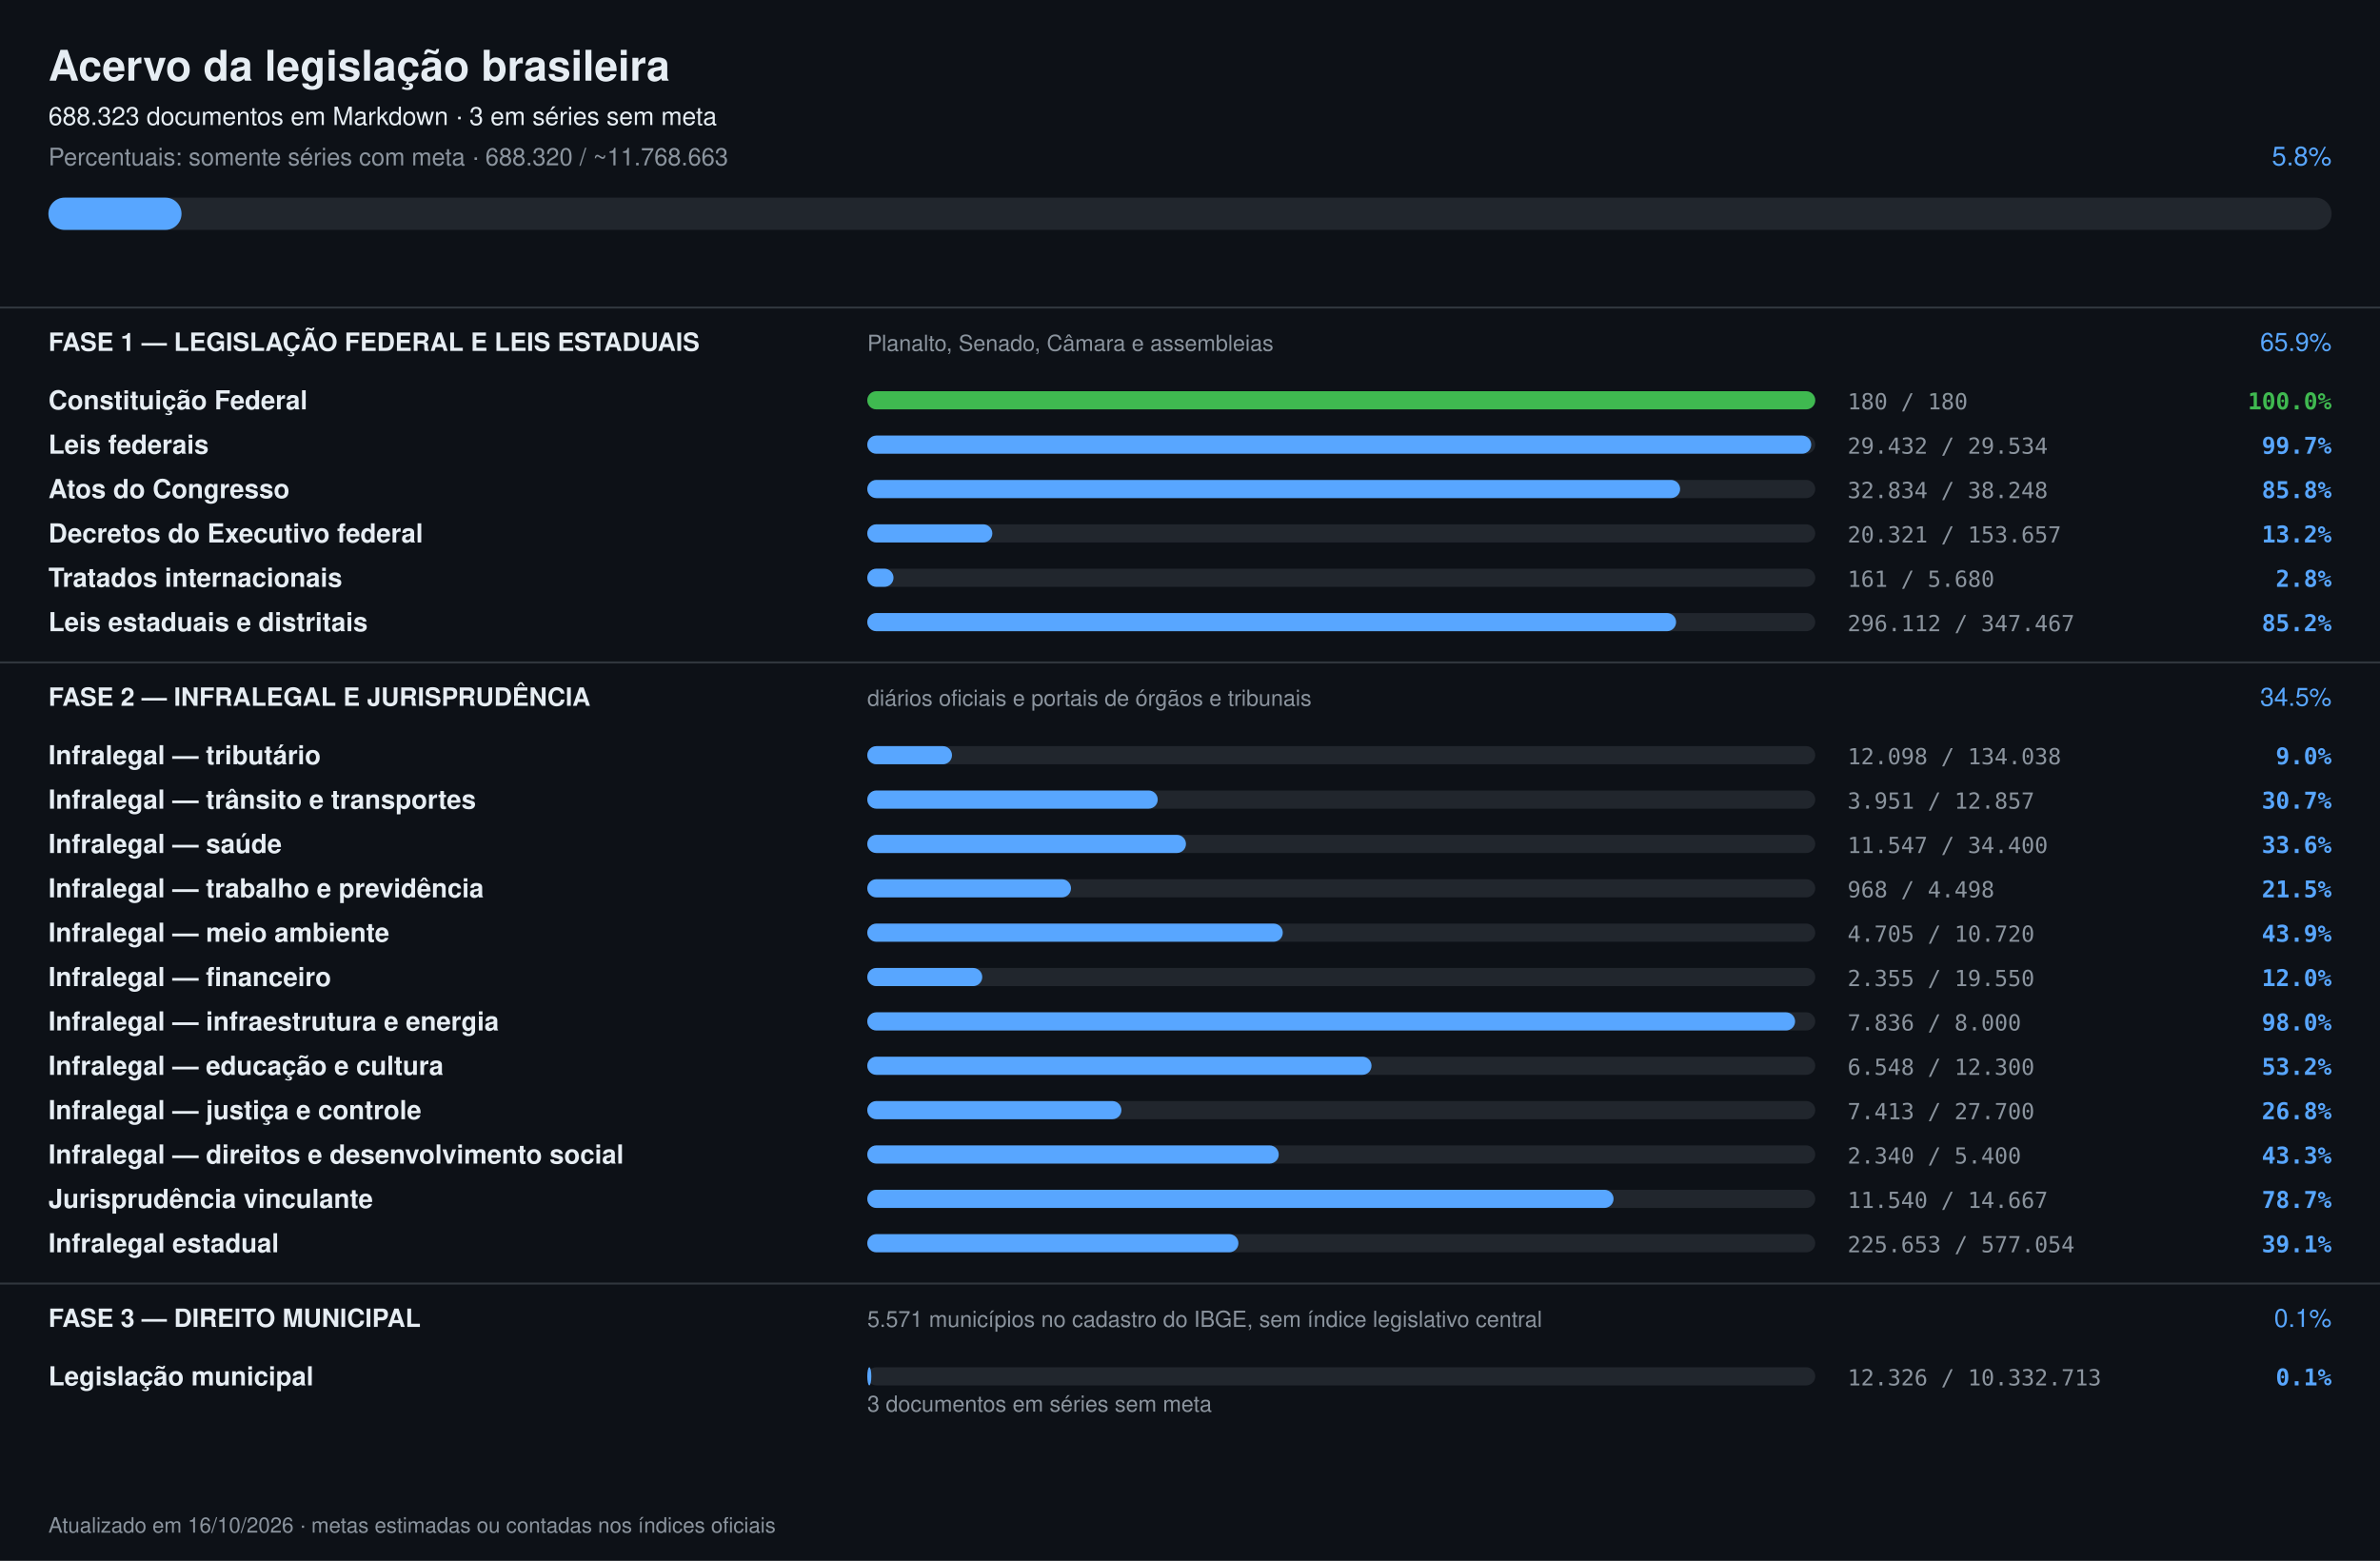
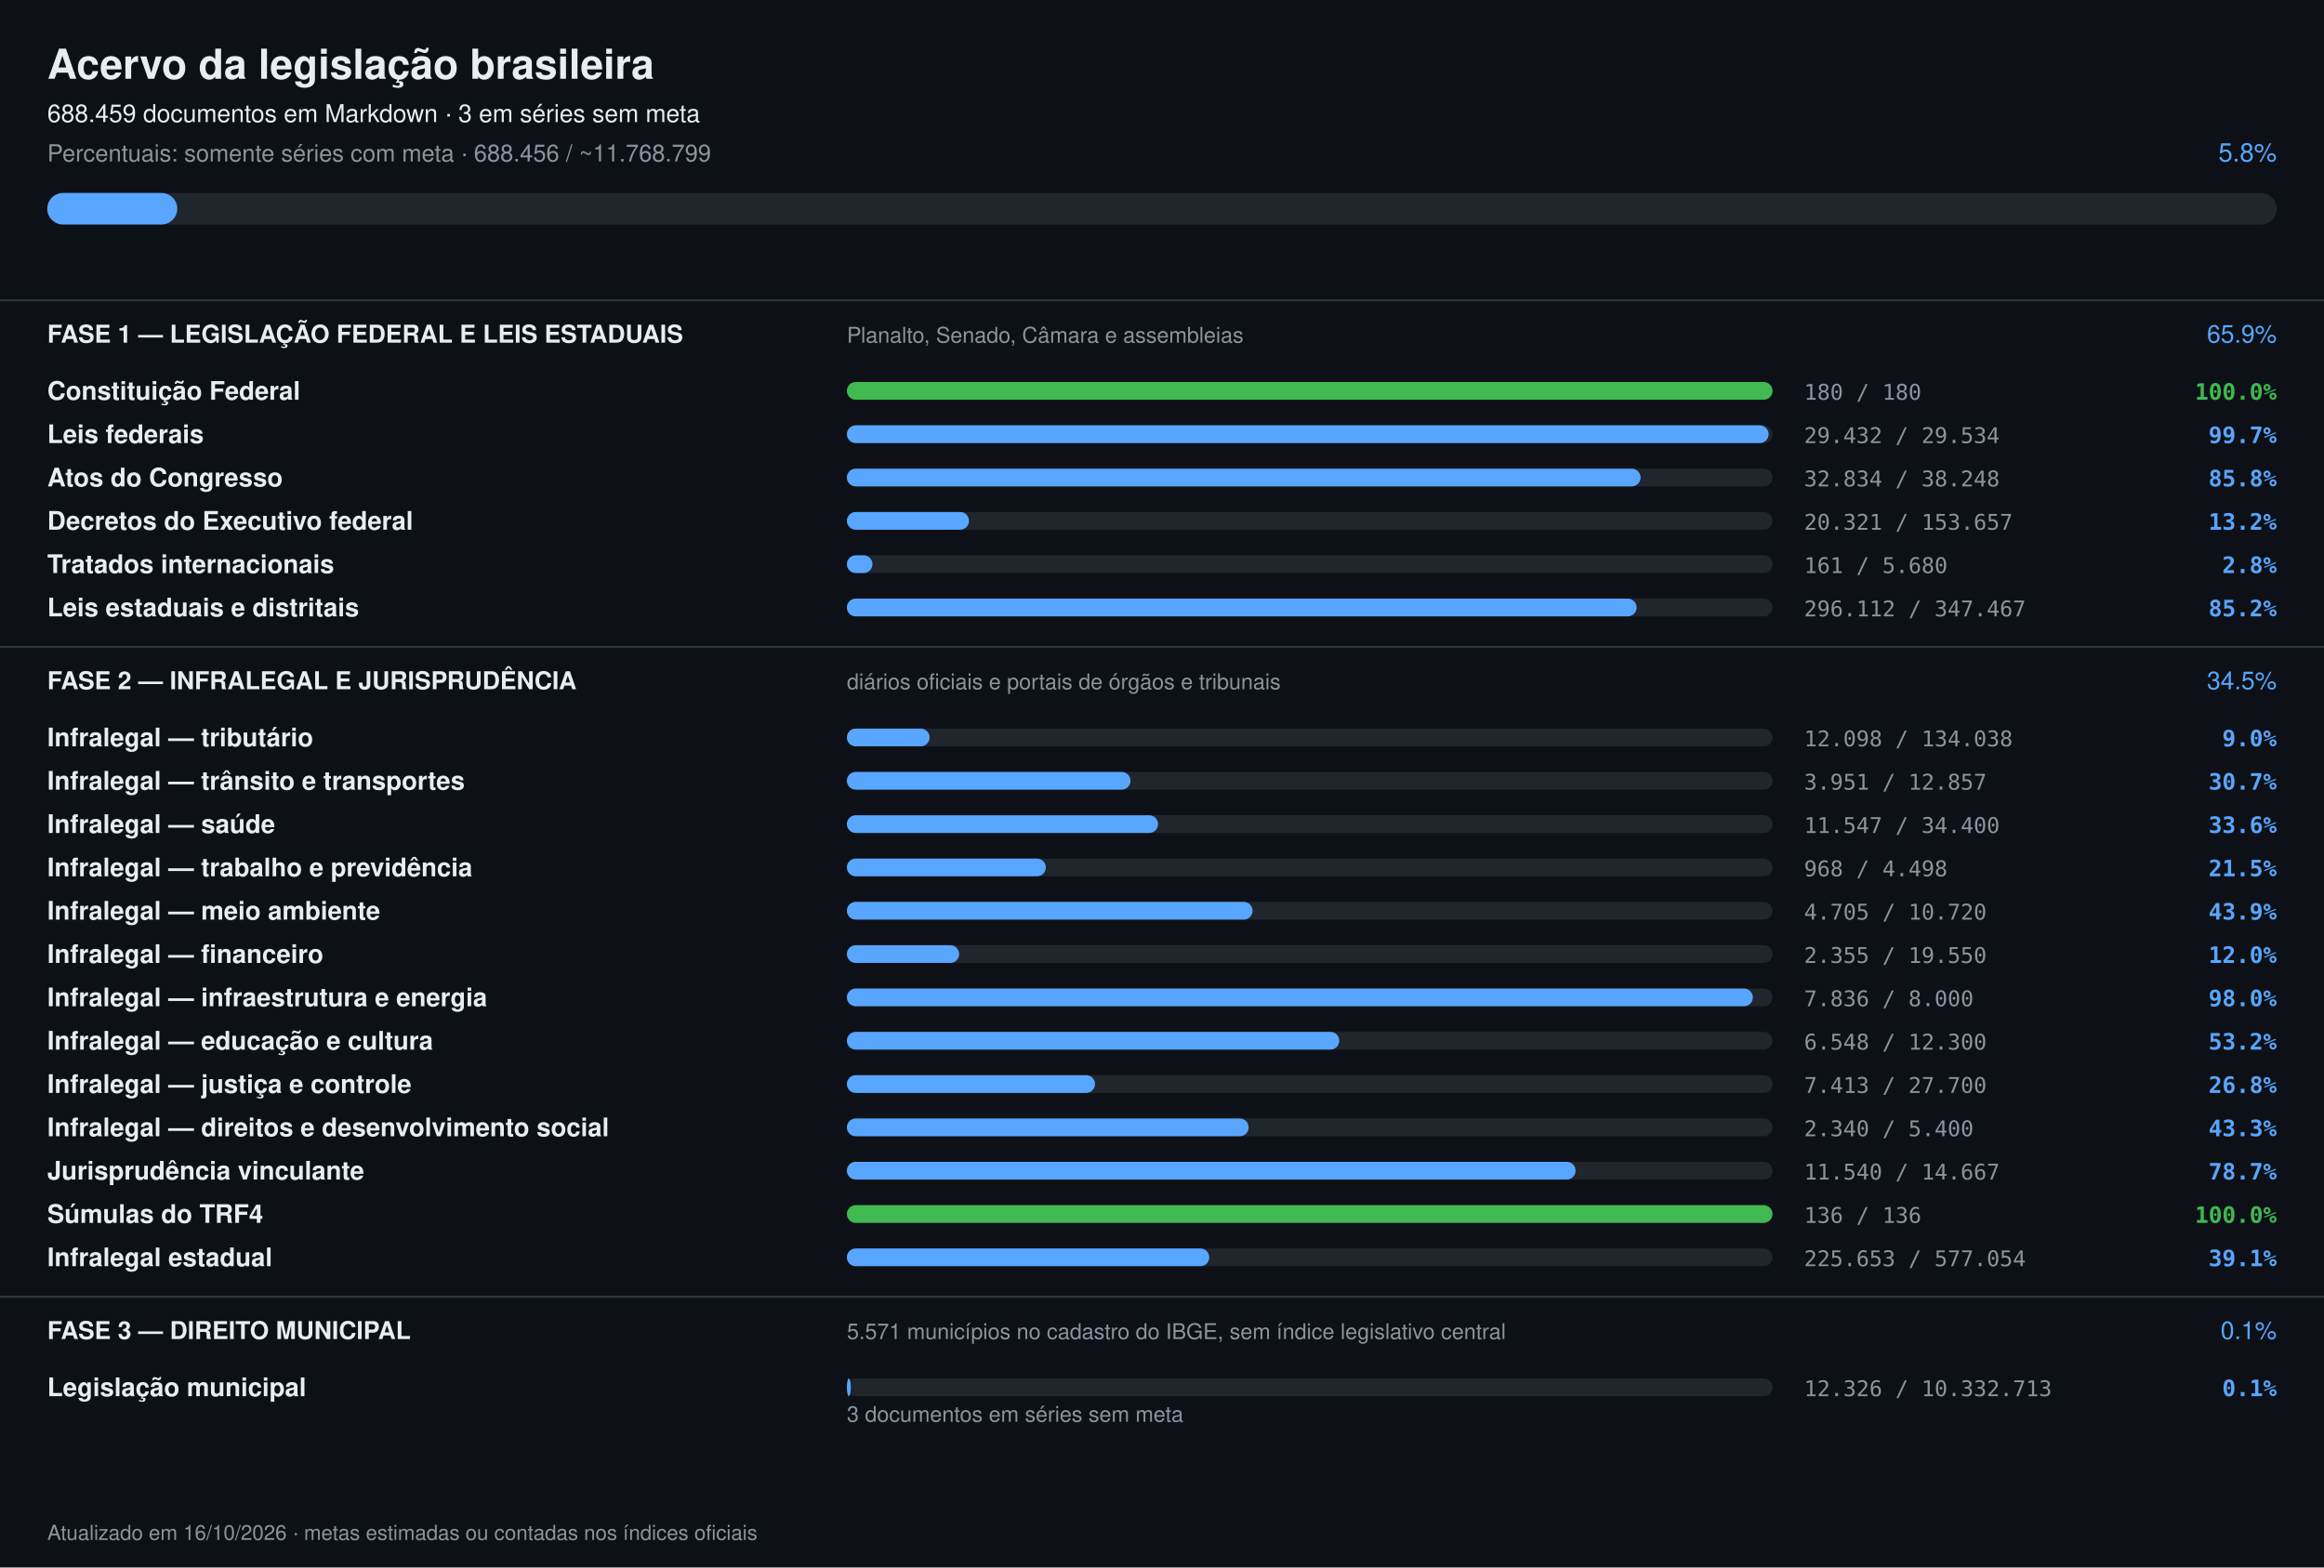
- <svg xmlns="http://www.w3.org/2000/svg" width="1180" height="774" viewBox="0 0 1180 774" font-family="-apple-system,Segoe UI,Helvetica,Arial,sans-serif">
-   <rect width="1180" height="774" fill="#0d1117" />
+ <svg xmlns="http://www.w3.org/2000/svg" width="1180" height="796" viewBox="0 0 1180 796" font-family="-apple-system,Segoe UI,Helvetica,Arial,sans-serif">
+   <rect width="1180" height="796" fill="#0d1117" />
  <text x="24" y="40" font-size="21" font-weight="700" fill="#e6edf3">Acervo da legislação brasileira</text>
-   <text x="24" y="62" font-size="12.5" fill="#e6edf3">688.323 documentos em Markdown · 3 em séries sem meta</text>
-   <text x="24" y="82" font-size="12" fill="#8b949e">Percentuais: somente séries com meta · 688.320 / ~11.768.663</text>
+   <text x="24" y="62" font-size="12.5" fill="#e6edf3">688.459 documentos em Markdown · 3 em séries sem meta</text>
+   <text x="24" y="82" font-size="12" fill="#8b949e">Percentuais: somente séries com meta · 688.456 / ~11.768.799</text>
  <text x="1156" y="82" font-size="13" text-anchor="end" fill="#58a6ff">5.8%</text>
  <rect x="24" y="98" width="1132" height="16" rx="8" fill="#21262d" />
  <rect x="24" y="98" width="66" height="16" rx="8" fill="#58a6ff" />
  <rect x="0" y="152" width="1180" height="1" fill="#30363d" />
  <text x="24" y="174" font-size="12.5" font-weight="700" fill="#e6edf3">FASE 1 — LEGISLAÇÃO FEDERAL E LEIS ESTADUAIS</text>
  <text x="430" y="174" font-size="11" fill="#8b949e">Planalto, Senado, Câmara e assembleias</text>
  <text x="1156" y="174" font-size="12.5" text-anchor="end" fill="#58a6ff">65.9%</text>
  <text x="24" y="203" font-size="13" font-weight="600" fill="#e6edf3">Constituição Federal</text>
  <rect x="430" y="194" width="470" height="9" rx="4.5" fill="#21262d" />
  <rect x="430" y="194" width="470" height="9" rx="4.5" fill="#3fb950" />
  <text x="916" y="203" font-size="11" fill="#8b949e" font-family="ui-monospace,monospace">180 / 180</text>
  <text x="1156" y="203" font-size="11.5" text-anchor="end" font-weight="600" fill="#3fb950" font-family="ui-monospace,monospace">100.0%</text>
  <text x="24" y="225" font-size="13" font-weight="600" fill="#e6edf3">Leis federais</text>
  <rect x="430" y="216" width="470" height="9" rx="4.5" fill="#21262d" />
  <rect x="430" y="216" width="468" height="9" rx="4.5" fill="#58a6ff" />
  <text x="916" y="225" font-size="11" fill="#8b949e" font-family="ui-monospace,monospace">29.432 / 29.534</text>
  <text x="1156" y="225" font-size="11.5" text-anchor="end" font-weight="600" fill="#58a6ff" font-family="ui-monospace,monospace">99.7%</text>
  <text x="24" y="247" font-size="13" font-weight="600" fill="#e6edf3">Atos do Congresso</text>
  <rect x="430" y="238" width="470" height="9" rx="4.5" fill="#21262d" />
  <rect x="430" y="238" width="403" height="9" rx="4.5" fill="#58a6ff" />
  <text x="916" y="247" font-size="11" fill="#8b949e" font-family="ui-monospace,monospace">32.834 / 38.248</text>
  <text x="1156" y="247" font-size="11.5" text-anchor="end" font-weight="600" fill="#58a6ff" font-family="ui-monospace,monospace">85.8%</text>
  <text x="24" y="269" font-size="13" font-weight="600" fill="#e6edf3">Decretos do Executivo federal</text>
  <rect x="430" y="260" width="470" height="9" rx="4.5" fill="#21262d" />
  <rect x="430" y="260" width="62" height="9" rx="4.5" fill="#58a6ff" />
  <text x="916" y="269" font-size="11" fill="#8b949e" font-family="ui-monospace,monospace">20.321 / 153.657</text>
  <text x="1156" y="269" font-size="11.5" text-anchor="end" font-weight="600" fill="#58a6ff" font-family="ui-monospace,monospace">13.2%</text>
  <text x="24" y="291" font-size="13" font-weight="600" fill="#e6edf3">Tratados internacionais</text>
  <rect x="430" y="282" width="470" height="9" rx="4.5" fill="#21262d" />
  <rect x="430" y="282" width="13" height="9" rx="4.5" fill="#58a6ff" />
  <text x="916" y="291" font-size="11" fill="#8b949e" font-family="ui-monospace,monospace">161 / 5.680</text>
  <text x="1156" y="291" font-size="11.5" text-anchor="end" font-weight="600" fill="#58a6ff" font-family="ui-monospace,monospace">2.8%</text>
  <text x="24" y="313" font-size="13" font-weight="600" fill="#e6edf3">Leis estaduais e distritais</text>
  <rect x="430" y="304" width="470" height="9" rx="4.5" fill="#21262d" />
  <rect x="430" y="304" width="401" height="9" rx="4.5" fill="#58a6ff" />
  <text x="916" y="313" font-size="11" fill="#8b949e" font-family="ui-monospace,monospace">296.112 / 347.467</text>
  <text x="1156" y="313" font-size="11.5" text-anchor="end" font-weight="600" fill="#58a6ff" font-family="ui-monospace,monospace">85.2%</text>
  <rect x="0" y="328" width="1180" height="1" fill="#30363d" />
  <text x="24" y="350" font-size="12.5" font-weight="700" fill="#e6edf3">FASE 2 — INFRALEGAL E JURISPRUDÊNCIA</text>
  <text x="430" y="350" font-size="11" fill="#8b949e">diários oficiais e portais de órgãos e tribunais</text>
  <text x="1156" y="350" font-size="12.5" text-anchor="end" fill="#58a6ff">34.5%</text>
  <text x="24" y="379" font-size="13" font-weight="600" fill="#e6edf3">Infralegal — tributário</text>
  <rect x="430" y="370" width="470" height="9" rx="4.5" fill="#21262d" />
  <rect x="430" y="370" width="42" height="9" rx="4.5" fill="#58a6ff" />
  <text x="916" y="379" font-size="11" fill="#8b949e" font-family="ui-monospace,monospace">12.098 / 134.038</text>
  <text x="1156" y="379" font-size="11.5" text-anchor="end" font-weight="600" fill="#58a6ff" font-family="ui-monospace,monospace">9.0%</text>
  <text x="24" y="401" font-size="13" font-weight="600" fill="#e6edf3">Infralegal — trânsito e transportes</text>
  <rect x="430" y="392" width="470" height="9" rx="4.5" fill="#21262d" />
  <rect x="430" y="392" width="144" height="9" rx="4.5" fill="#58a6ff" />
  <text x="916" y="401" font-size="11" fill="#8b949e" font-family="ui-monospace,monospace">3.951 / 12.857</text>
  <text x="1156" y="401" font-size="11.5" text-anchor="end" font-weight="600" fill="#58a6ff" font-family="ui-monospace,monospace">30.7%</text>
  <text x="24" y="423" font-size="13" font-weight="600" fill="#e6edf3">Infralegal — saúde</text>
  <rect x="430" y="414" width="470" height="9" rx="4.5" fill="#21262d" />
  <rect x="430" y="414" width="158" height="9" rx="4.5" fill="#58a6ff" />
  <text x="916" y="423" font-size="11" fill="#8b949e" font-family="ui-monospace,monospace">11.547 / 34.400</text>
  <text x="1156" y="423" font-size="11.5" text-anchor="end" font-weight="600" fill="#58a6ff" font-family="ui-monospace,monospace">33.6%</text>
  <text x="24" y="445" font-size="13" font-weight="600" fill="#e6edf3">Infralegal — trabalho e previdência</text>
  <rect x="430" y="436" width="470" height="9" rx="4.5" fill="#21262d" />
  <rect x="430" y="436" width="101" height="9" rx="4.5" fill="#58a6ff" />
  <text x="916" y="445" font-size="11" fill="#8b949e" font-family="ui-monospace,monospace">968 / 4.498</text>
  <text x="1156" y="445" font-size="11.5" text-anchor="end" font-weight="600" fill="#58a6ff" font-family="ui-monospace,monospace">21.5%</text>
  <text x="24" y="467" font-size="13" font-weight="600" fill="#e6edf3">Infralegal — meio ambiente</text>
  <rect x="430" y="458" width="470" height="9" rx="4.5" fill="#21262d" />
  <rect x="430" y="458" width="206" height="9" rx="4.5" fill="#58a6ff" />
  <text x="916" y="467" font-size="11" fill="#8b949e" font-family="ui-monospace,monospace">4.705 / 10.720</text>
  <text x="1156" y="467" font-size="11.5" text-anchor="end" font-weight="600" fill="#58a6ff" font-family="ui-monospace,monospace">43.9%</text>
  <text x="24" y="489" font-size="13" font-weight="600" fill="#e6edf3">Infralegal — financeiro</text>
  <rect x="430" y="480" width="470" height="9" rx="4.5" fill="#21262d" />
  <rect x="430" y="480" width="57" height="9" rx="4.5" fill="#58a6ff" />
  <text x="916" y="489" font-size="11" fill="#8b949e" font-family="ui-monospace,monospace">2.355 / 19.550</text>
  <text x="1156" y="489" font-size="11.5" text-anchor="end" font-weight="600" fill="#58a6ff" font-family="ui-monospace,monospace">12.0%</text>
  <text x="24" y="511" font-size="13" font-weight="600" fill="#e6edf3">Infralegal — infraestrutura e energia</text>
  <rect x="430" y="502" width="470" height="9" rx="4.5" fill="#21262d" />
  <rect x="430" y="502" width="460" height="9" rx="4.5" fill="#58a6ff" />
  <text x="916" y="511" font-size="11" fill="#8b949e" font-family="ui-monospace,monospace">7.836 / 8.000</text>
  <text x="1156" y="511" font-size="11.5" text-anchor="end" font-weight="600" fill="#58a6ff" font-family="ui-monospace,monospace">98.0%</text>
  <text x="24" y="533" font-size="13" font-weight="600" fill="#e6edf3">Infralegal — educação e cultura</text>
  <rect x="430" y="524" width="470" height="9" rx="4.5" fill="#21262d" />
  <rect x="430" y="524" width="250" height="9" rx="4.5" fill="#58a6ff" />
  <text x="916" y="533" font-size="11" fill="#8b949e" font-family="ui-monospace,monospace">6.548 / 12.300</text>
  <text x="1156" y="533" font-size="11.5" text-anchor="end" font-weight="600" fill="#58a6ff" font-family="ui-monospace,monospace">53.2%</text>
  <text x="24" y="555" font-size="13" font-weight="600" fill="#e6edf3">Infralegal — justiça e controle</text>
  <rect x="430" y="546" width="470" height="9" rx="4.5" fill="#21262d" />
  <rect x="430" y="546" width="126" height="9" rx="4.5" fill="#58a6ff" />
  <text x="916" y="555" font-size="11" fill="#8b949e" font-family="ui-monospace,monospace">7.413 / 27.700</text>
  <text x="1156" y="555" font-size="11.5" text-anchor="end" font-weight="600" fill="#58a6ff" font-family="ui-monospace,monospace">26.8%</text>
  <text x="24" y="577" font-size="13" font-weight="600" fill="#e6edf3">Infralegal — direitos e desenvolvimento social</text>
  <rect x="430" y="568" width="470" height="9" rx="4.5" fill="#21262d" />
  <rect x="430" y="568" width="204" height="9" rx="4.5" fill="#58a6ff" />
  <text x="916" y="577" font-size="11" fill="#8b949e" font-family="ui-monospace,monospace">2.340 / 5.400</text>
  <text x="1156" y="577" font-size="11.5" text-anchor="end" font-weight="600" fill="#58a6ff" font-family="ui-monospace,monospace">43.3%</text>
  <text x="24" y="599" font-size="13" font-weight="600" fill="#e6edf3">Jurisprudência vinculante</text>
  <rect x="430" y="590" width="470" height="9" rx="4.5" fill="#21262d" />
  <rect x="430" y="590" width="370" height="9" rx="4.5" fill="#58a6ff" />
  <text x="916" y="599" font-size="11" fill="#8b949e" font-family="ui-monospace,monospace">11.540 / 14.667</text>
  <text x="1156" y="599" font-size="11.5" text-anchor="end" font-weight="600" fill="#58a6ff" font-family="ui-monospace,monospace">78.7%</text>
-   <text x="24" y="621" font-size="13" font-weight="600" fill="#e6edf3">Infralegal estadual</text>
+   <text x="24" y="621" font-size="13" font-weight="600" fill="#e6edf3">Súmulas do TRF4</text>
  <rect x="430" y="612" width="470" height="9" rx="4.5" fill="#21262d" />
-   <rect x="430" y="612" width="184" height="9" rx="4.5" fill="#58a6ff" />
-   <text x="916" y="621" font-size="11" fill="#8b949e" font-family="ui-monospace,monospace">225.653 / 577.054</text>
-   <text x="1156" y="621" font-size="11.5" text-anchor="end" font-weight="600" fill="#58a6ff" font-family="ui-monospace,monospace">39.1%</text>
-   <rect x="0" y="636" width="1180" height="1" fill="#30363d" />
-   <text x="24" y="658" font-size="12.5" font-weight="700" fill="#e6edf3">FASE 3 — DIREITO MUNICIPAL</text>
-   <text x="430" y="658" font-size="11" fill="#8b949e">5.571 municípios no cadastro do IBGE, sem índice legislativo central</text>
-   <text x="1156" y="658" font-size="12.5" text-anchor="end" fill="#58a6ff">0.1%</text>
-   <text x="24" y="687" font-size="13" font-weight="600" fill="#e6edf3">Legislação municipal</text>
-   <rect x="430" y="678" width="470" height="9" rx="4.5" fill="#21262d" />
-   <rect x="430" y="678" width="2" height="9" rx="4.5" fill="#58a6ff" />
-   <text x="916" y="687" font-size="11" fill="#8b949e" font-family="ui-monospace,monospace">12.326 / 10.332.713</text>
-   <text x="1156" y="687" font-size="11.5" text-anchor="end" font-weight="600" fill="#58a6ff" font-family="ui-monospace,monospace">0.1%</text>
-   <text x="430" y="700" font-size="11" fill="#8b949e">3 documentos em séries sem meta</text>
-   <text x="24" y="760" font-size="10.5" fill="#8b949e">Atualizado em 16/10/2026 · metas estimadas ou contadas nos índices oficiais</text>
+   <rect x="430" y="612" width="470" height="9" rx="4.5" fill="#3fb950" />
+   <text x="916" y="621" font-size="11" fill="#8b949e" font-family="ui-monospace,monospace">136 / 136</text>
+   <text x="1156" y="621" font-size="11.5" text-anchor="end" font-weight="600" fill="#3fb950" font-family="ui-monospace,monospace">100.0%</text>
+   <text x="24" y="643" font-size="13" font-weight="600" fill="#e6edf3">Infralegal estadual</text>
+   <rect x="430" y="634" width="470" height="9" rx="4.5" fill="#21262d" />
+   <rect x="430" y="634" width="184" height="9" rx="4.5" fill="#58a6ff" />
+   <text x="916" y="643" font-size="11" fill="#8b949e" font-family="ui-monospace,monospace">225.653 / 577.054</text>
+   <text x="1156" y="643" font-size="11.5" text-anchor="end" font-weight="600" fill="#58a6ff" font-family="ui-monospace,monospace">39.1%</text>
+   <rect x="0" y="658" width="1180" height="1" fill="#30363d" />
+   <text x="24" y="680" font-size="12.5" font-weight="700" fill="#e6edf3">FASE 3 — DIREITO MUNICIPAL</text>
+   <text x="430" y="680" font-size="11" fill="#8b949e">5.571 municípios no cadastro do IBGE, sem índice legislativo central</text>
+   <text x="1156" y="680" font-size="12.5" text-anchor="end" fill="#58a6ff">0.1%</text>
+   <text x="24" y="709" font-size="13" font-weight="600" fill="#e6edf3">Legislação municipal</text>
+   <rect x="430" y="700" width="470" height="9" rx="4.5" fill="#21262d" />
+   <rect x="430" y="700" width="2" height="9" rx="4.5" fill="#58a6ff" />
+   <text x="916" y="709" font-size="11" fill="#8b949e" font-family="ui-monospace,monospace">12.326 / 10.332.713</text>
+   <text x="1156" y="709" font-size="11.5" text-anchor="end" font-weight="600" fill="#58a6ff" font-family="ui-monospace,monospace">0.1%</text>
+   <text x="430" y="722" font-size="11" fill="#8b949e">3 documentos em séries sem meta</text>
+   <text x="24" y="782" font-size="10.5" fill="#8b949e">Atualizado em 16/10/2026 · metas estimadas ou contadas nos índices oficiais</text>
</svg>
